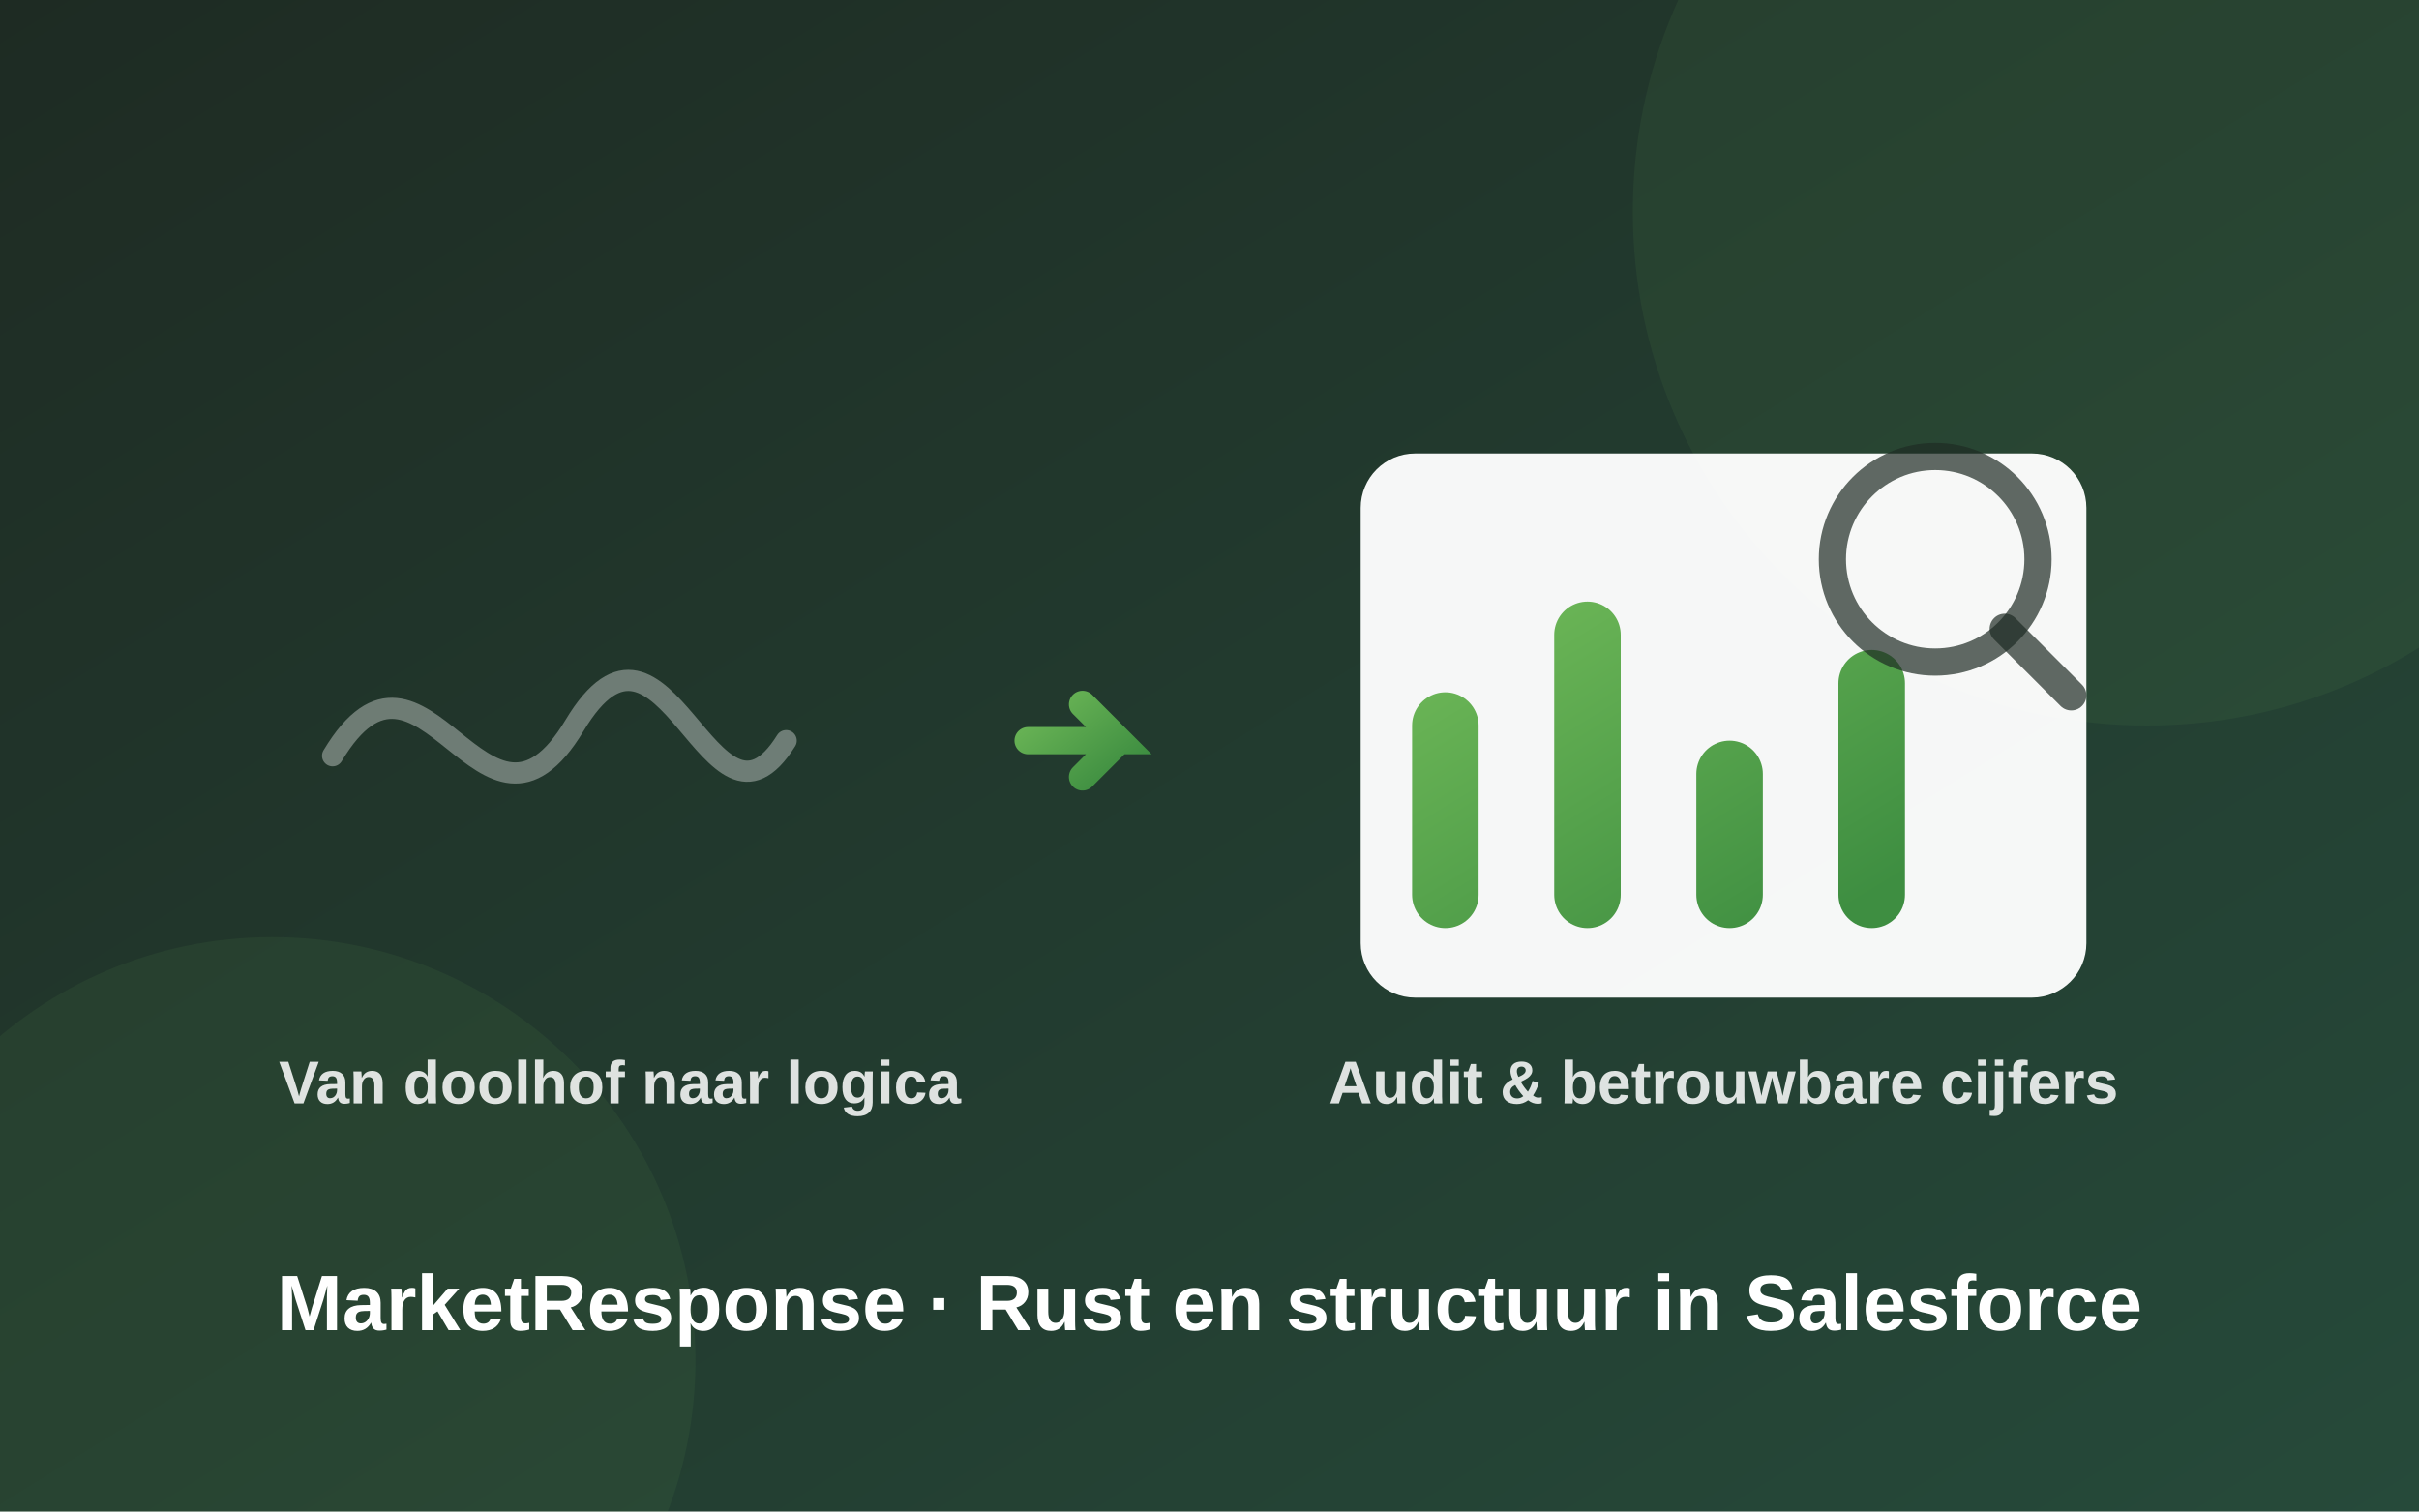
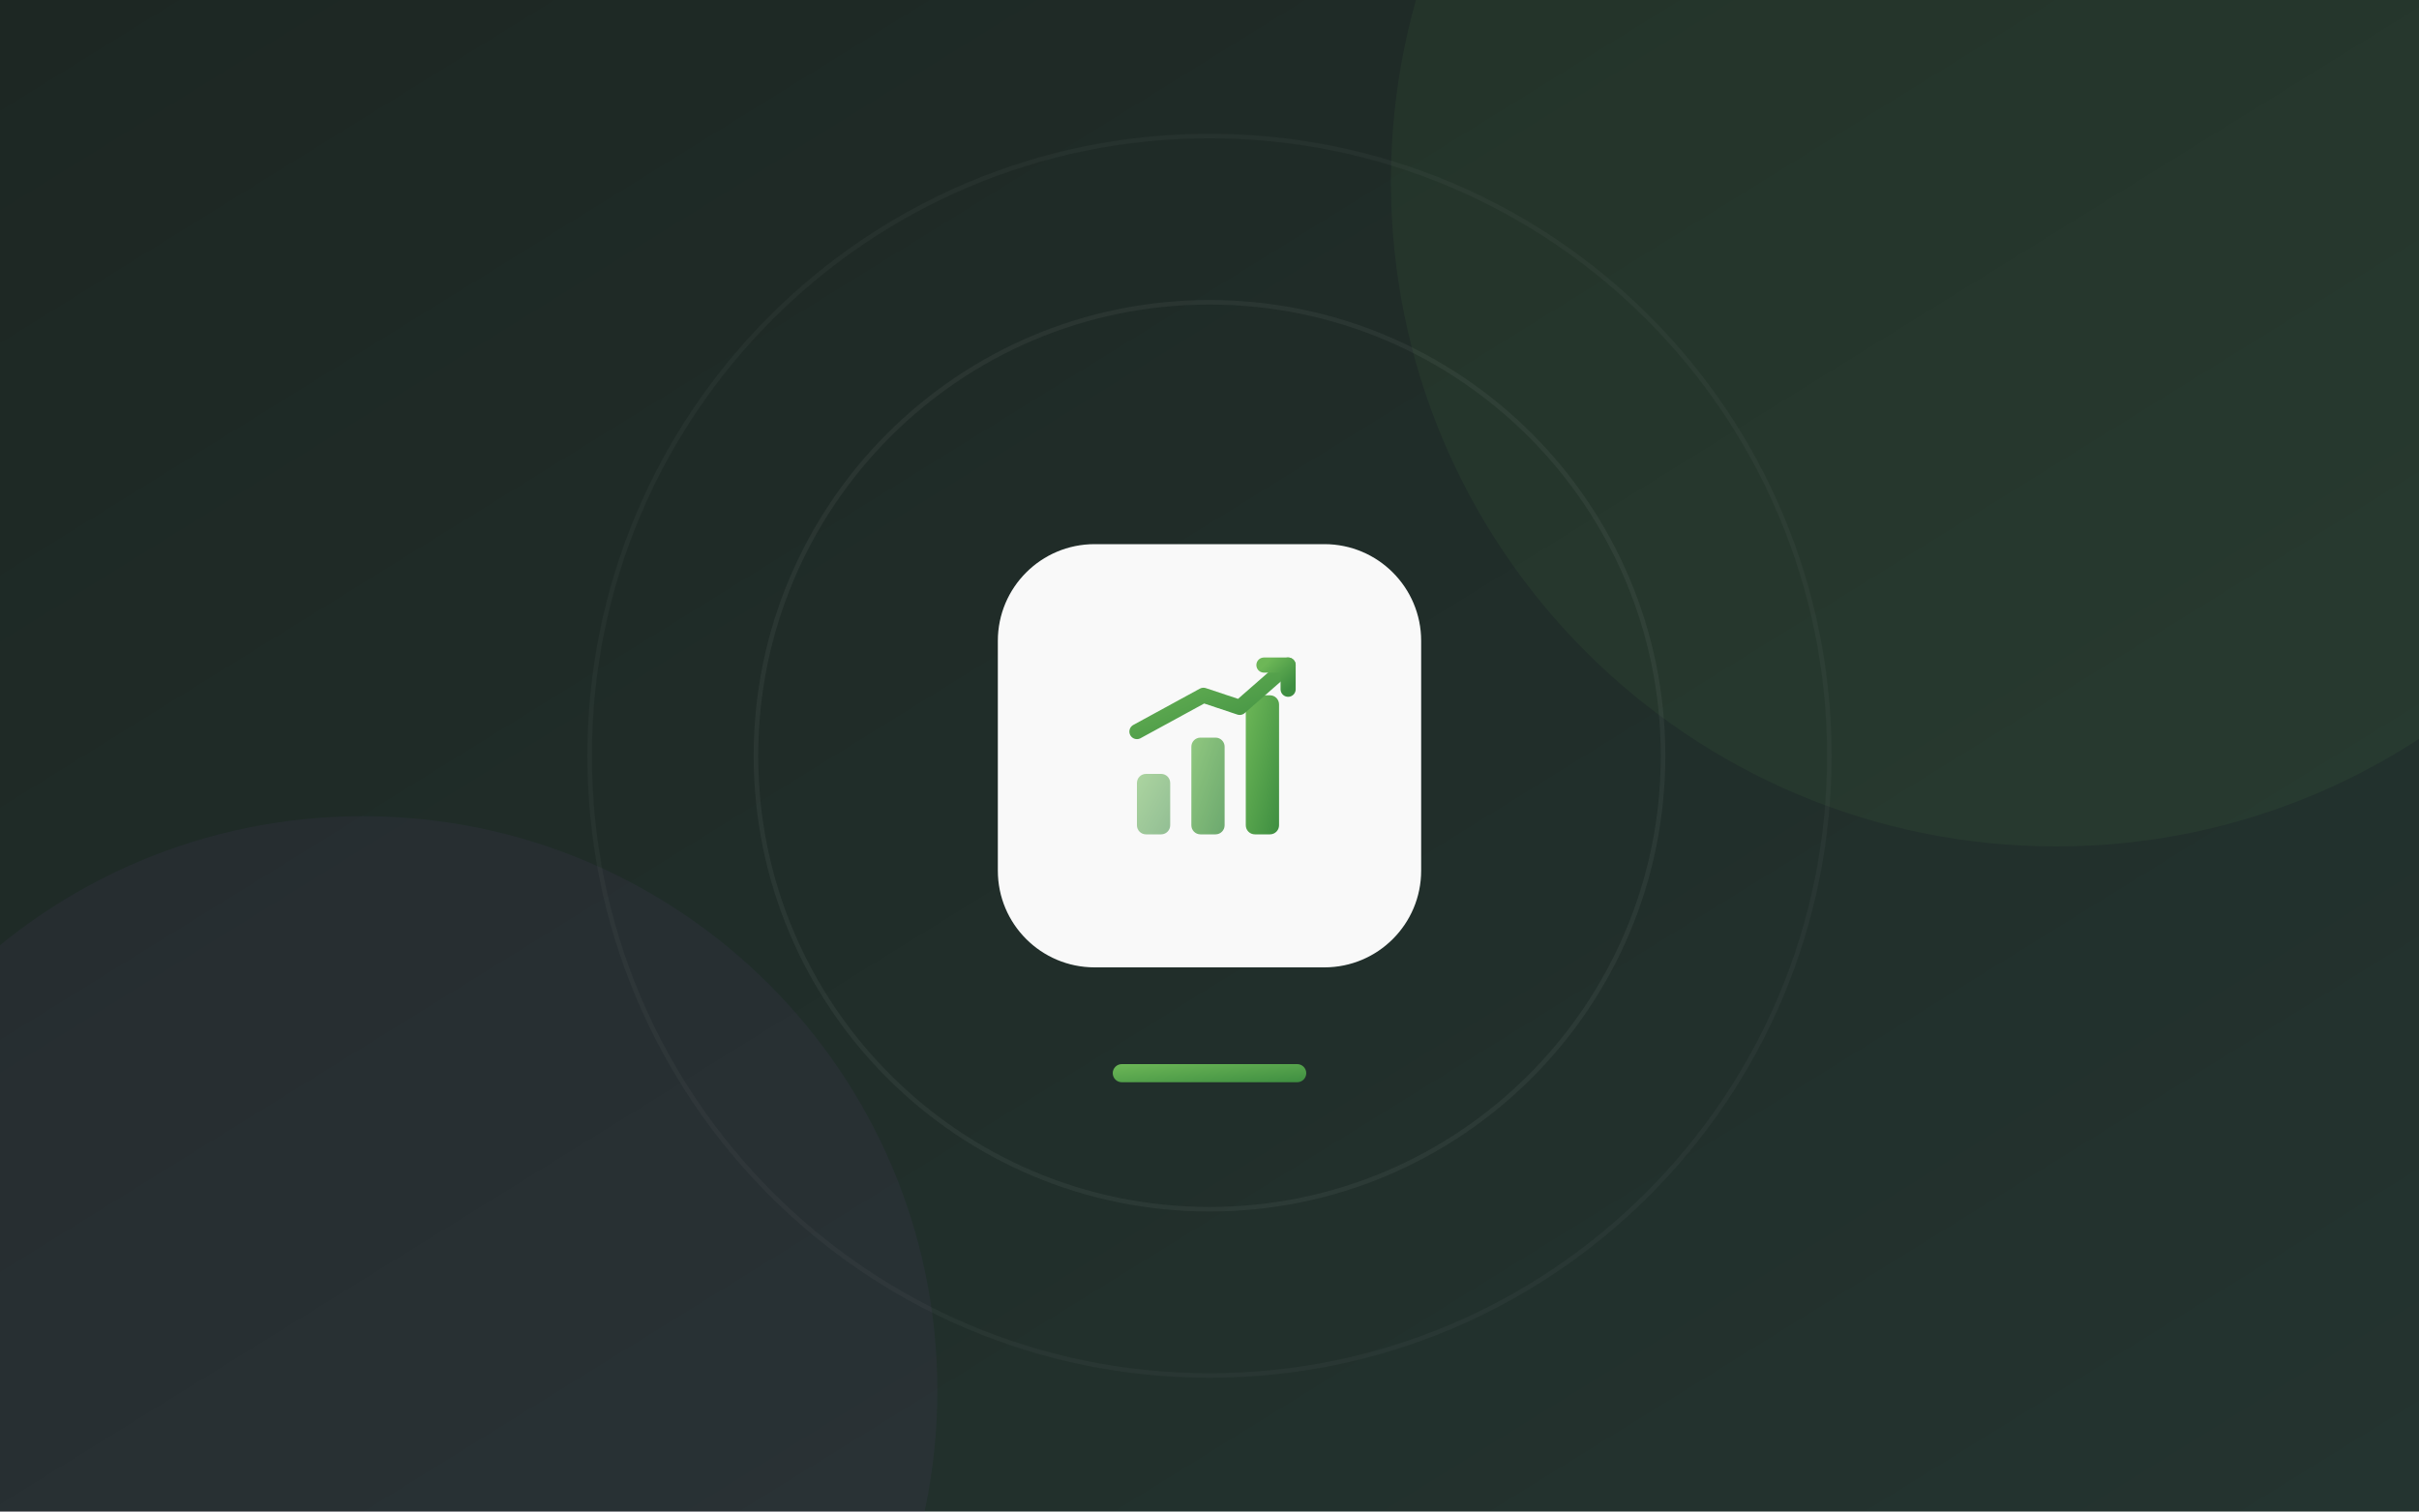
- <svg xmlns="http://www.w3.org/2000/svg" viewBox="0 0 800 500" role="img" aria-label="MarketResponse x Resolve IT">
+ <svg xmlns="http://www.w3.org/2000/svg" viewBox="0 0 800 500" role="img" aria-label="MarketResponse · Resolve IT case">
  <defs>
-     <linearGradient id="mr-bg" x1="0" y1="0" x2="1" y2="1">
-       <stop offset="0" stop-color="#1E2B23" />
-       <stop offset="1" stop-color="#264A3A" />
+     <linearGradient id="cs-bg" x1="0" y1="0" x2="1" y2="1">
+       <stop offset="0" stop-color="#1D2723" />
+       <stop offset="1" stop-color="#243430" />
    </linearGradient>
-     <linearGradient id="mr-acc" x1="0" y1="0" x2="1" y2="1">
+     <linearGradient id="cs-acc" x1="0" y1="0" x2="1" y2="1">
      <stop offset="0" stop-color="#6DB757" />
      <stop offset="1" stop-color="#3E8E41" />
    </linearGradient>
  </defs>
-   <rect width="800" height="500" fill="url(#mr-bg)" />
-   <circle cx="710" cy="70" r="170" fill="#6DB757" opacity="0.08" />
-   <circle cx="90" cy="450" r="140" fill="#6DB757" opacity="0.08" />
-   <g fill="none" stroke-linecap="round">
-     <path d="M110 250c30-50 50 40 80-10s45 45 70 5" stroke="#ffffff" stroke-width="7" opacity="0.35" />
-     <path d="M260 245c40 0 60 0 100 0" stroke="url(#mr-acc)" stroke-width="9" />
-     <path d="M340 245h30l-12-12M370 245l-12 12" stroke="url(#mr-acc)" stroke-width="9" />
+   <rect width="800" height="500" fill="url(#cs-bg)" />
+   <circle cx="680" cy="60" r="220" fill="#6DB757" opacity="0.07" />
+   <circle cx="120" cy="460" r="190" fill="#6C4494" opacity="0.09" />
+   <circle cx="400" cy="250" r="150" fill="none" stroke="#ffffff" opacity="0.05" stroke-width="1.5" />
+   <circle cx="400" cy="250" r="205" fill="none" stroke="#ffffff" opacity="0.035" stroke-width="1.5" />
+   <rect x="330" y="180" width="140" height="140" rx="32" fill="#ffffff" opacity="0.97" />
+   <g transform="translate(352,202)">
+     <rect x="24" y="54" width="11" height="20" rx="3" fill="url(#cs-acc)" opacity="0.55" />
+     <rect x="42" y="42" width="11" height="32" rx="3" fill="url(#cs-acc)" opacity="0.75" />
+     <rect x="60" y="28" width="11" height="46" rx="3" fill="url(#cs-acc)" />
+     <path d="M24 40 L46 28 L58 32 L74 18" fill="none" stroke="url(#cs-acc)" stroke-width="5" stroke-linecap="round" stroke-linejoin="round" />
+     <path d="M66 18 h8 v8" fill="none" stroke="url(#cs-acc)" stroke-width="5" stroke-linecap="round" stroke-linejoin="round" />
  </g>
-   <text x="205" y="365" text-anchor="middle" font-family="Segoe UI, Arial, sans-serif" font-size="20" font-weight="600" fill="#ffffff" opacity="0.85">Van doolhof naar logica</text>
-   <g>
-     <rect x="450" y="150" width="240" height="180" rx="18" fill="#ffffff" opacity="0.96" />
-     <path d="M478 296v-56M525 296v-86M572 296v-40M619 296v-70" stroke="url(#mr-acc)" stroke-width="22" stroke-linecap="round" />
-     <circle cx="640" cy="185" r="34" fill="none" stroke="#1E2B23" stroke-width="9" opacity="0.7" />
-     <path d="M663 208l22 22" stroke="#1E2B23" stroke-width="10" stroke-linecap="round" opacity="0.7" />
-     <text x="570" y="365" text-anchor="middle" font-family="Segoe UI, Arial, sans-serif" font-size="20" font-weight="600" fill="#ffffff" opacity="0.85">Audit &amp; betrouwbare cijfers</text>
-   </g>
-   <text x="400" y="440" text-anchor="middle" font-family="Segoe UI, Arial, sans-serif" font-size="26" font-weight="700" fill="#ffffff">MarketResponse · Rust en structuur in Salesforce</text>
+   <rect x="368" y="352" width="64" height="6" rx="3" fill="url(#cs-acc)" />
</svg>
